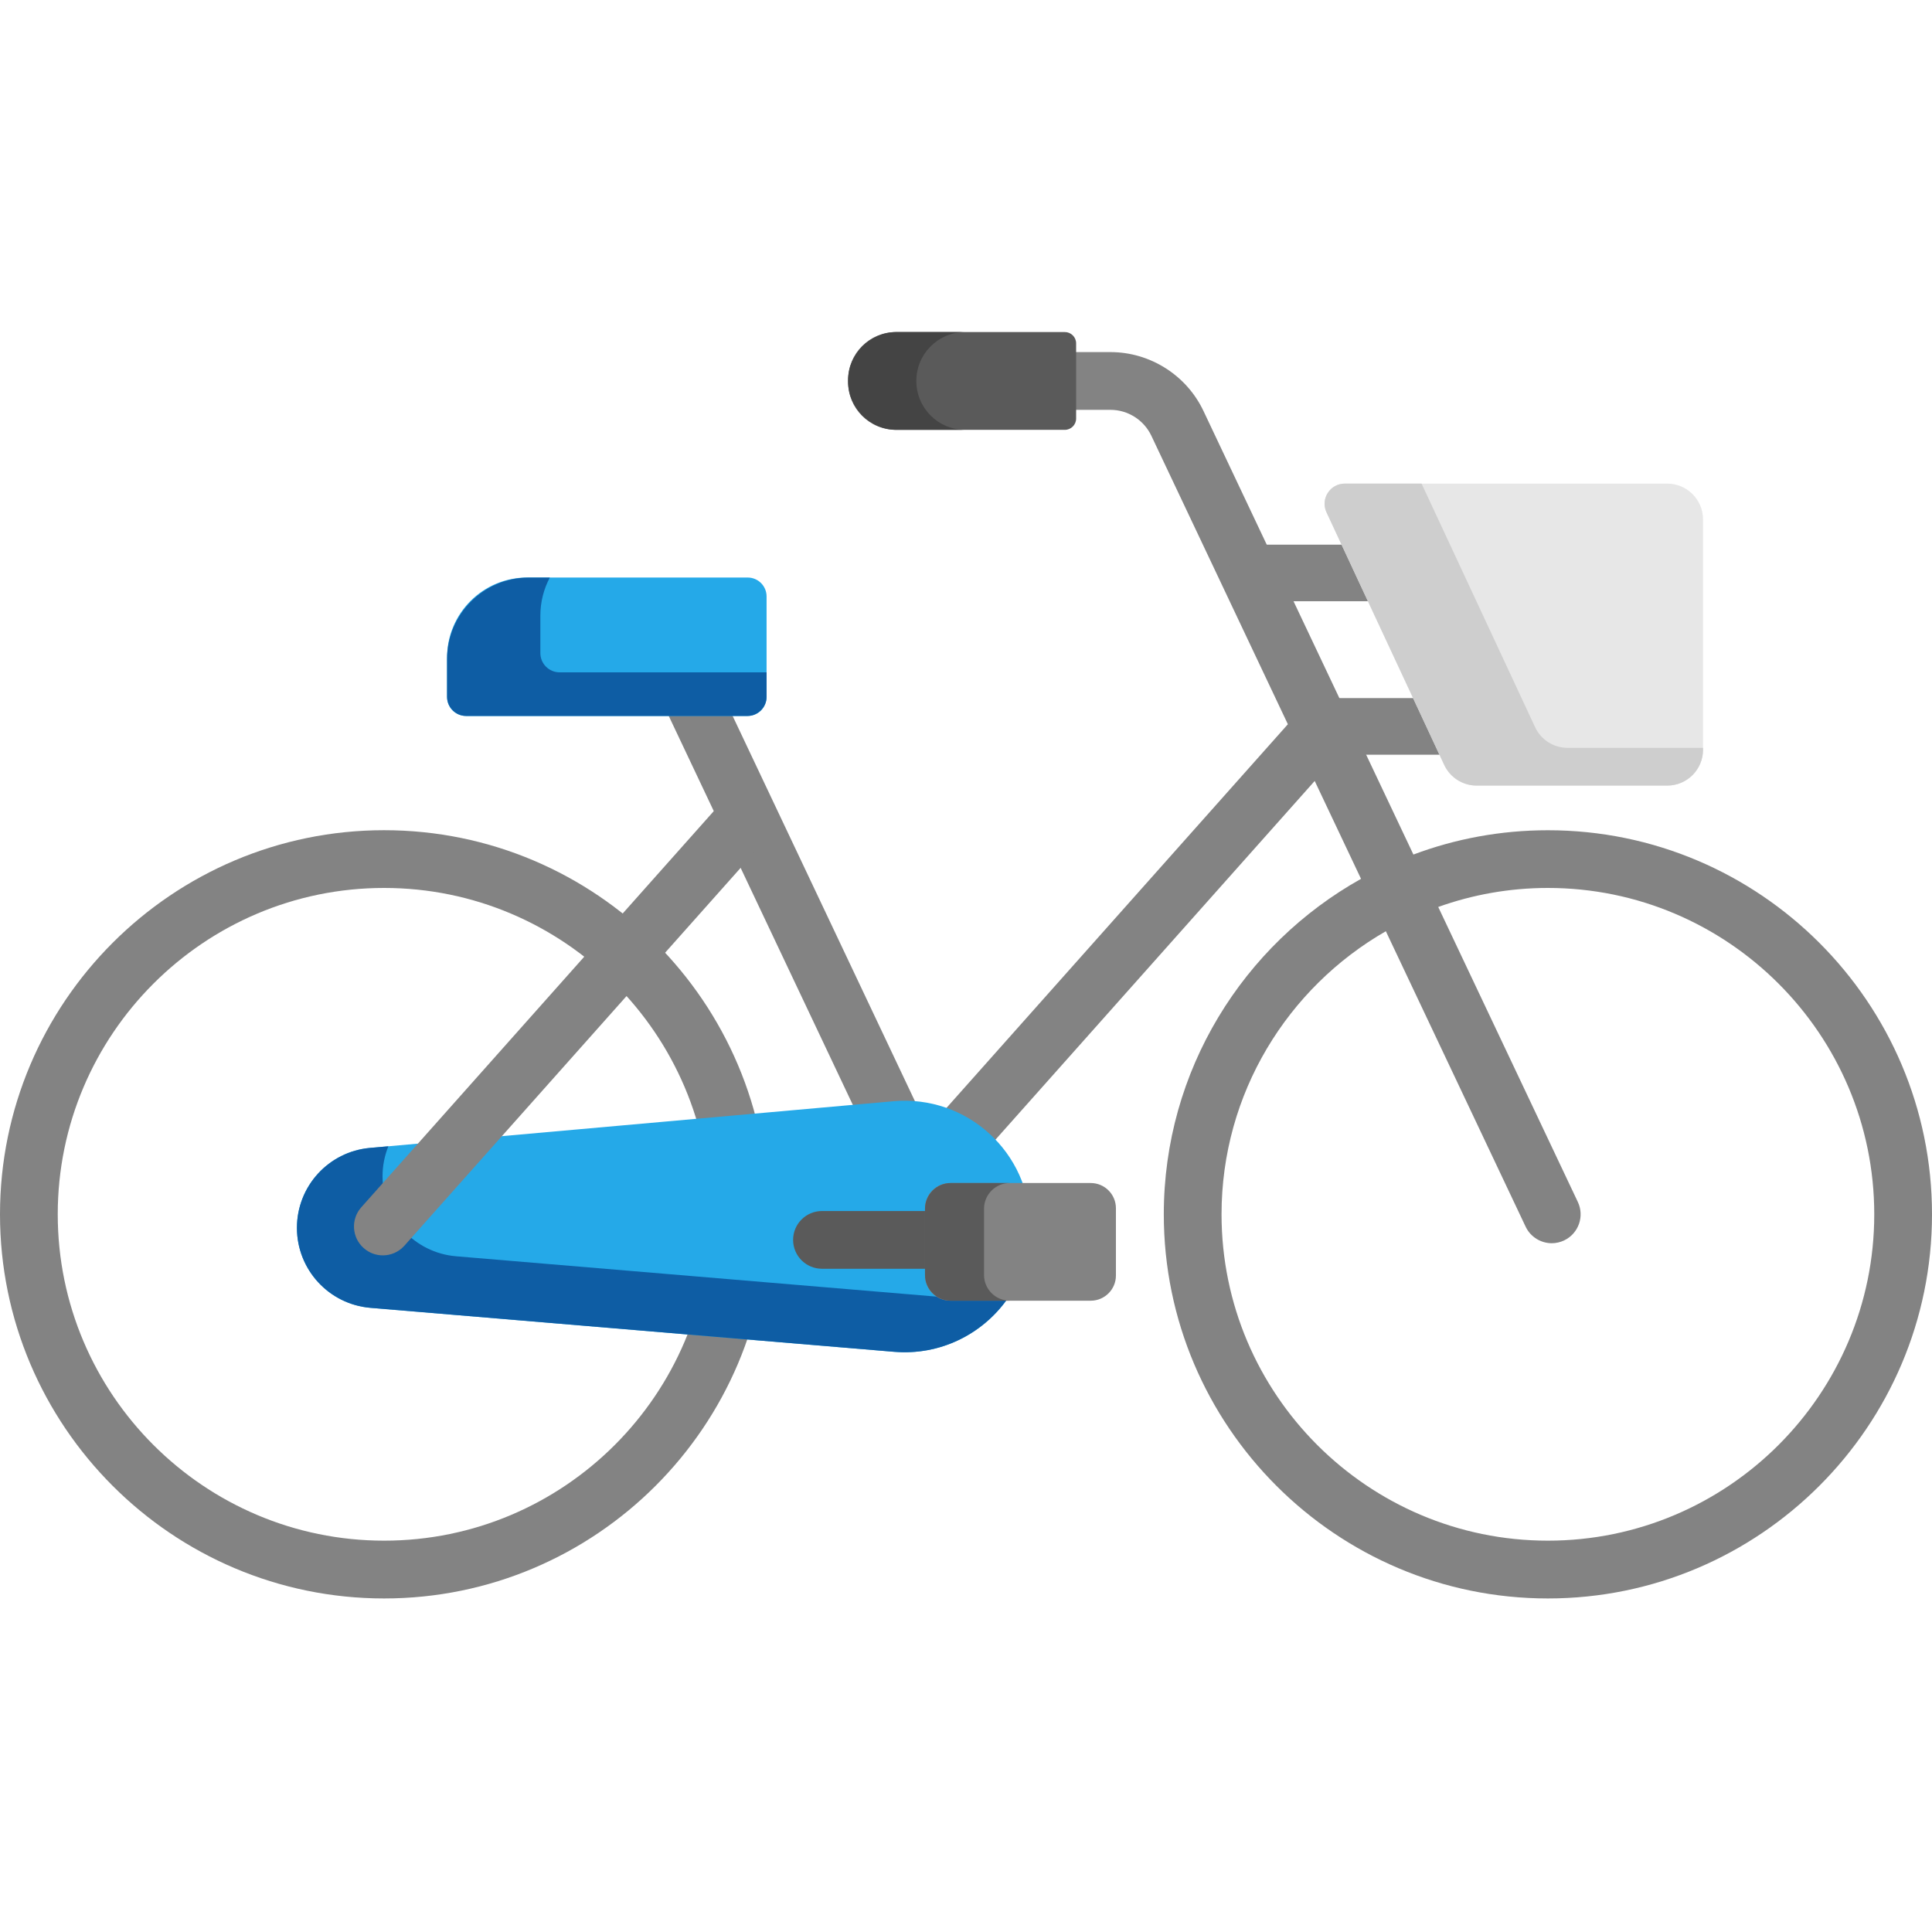
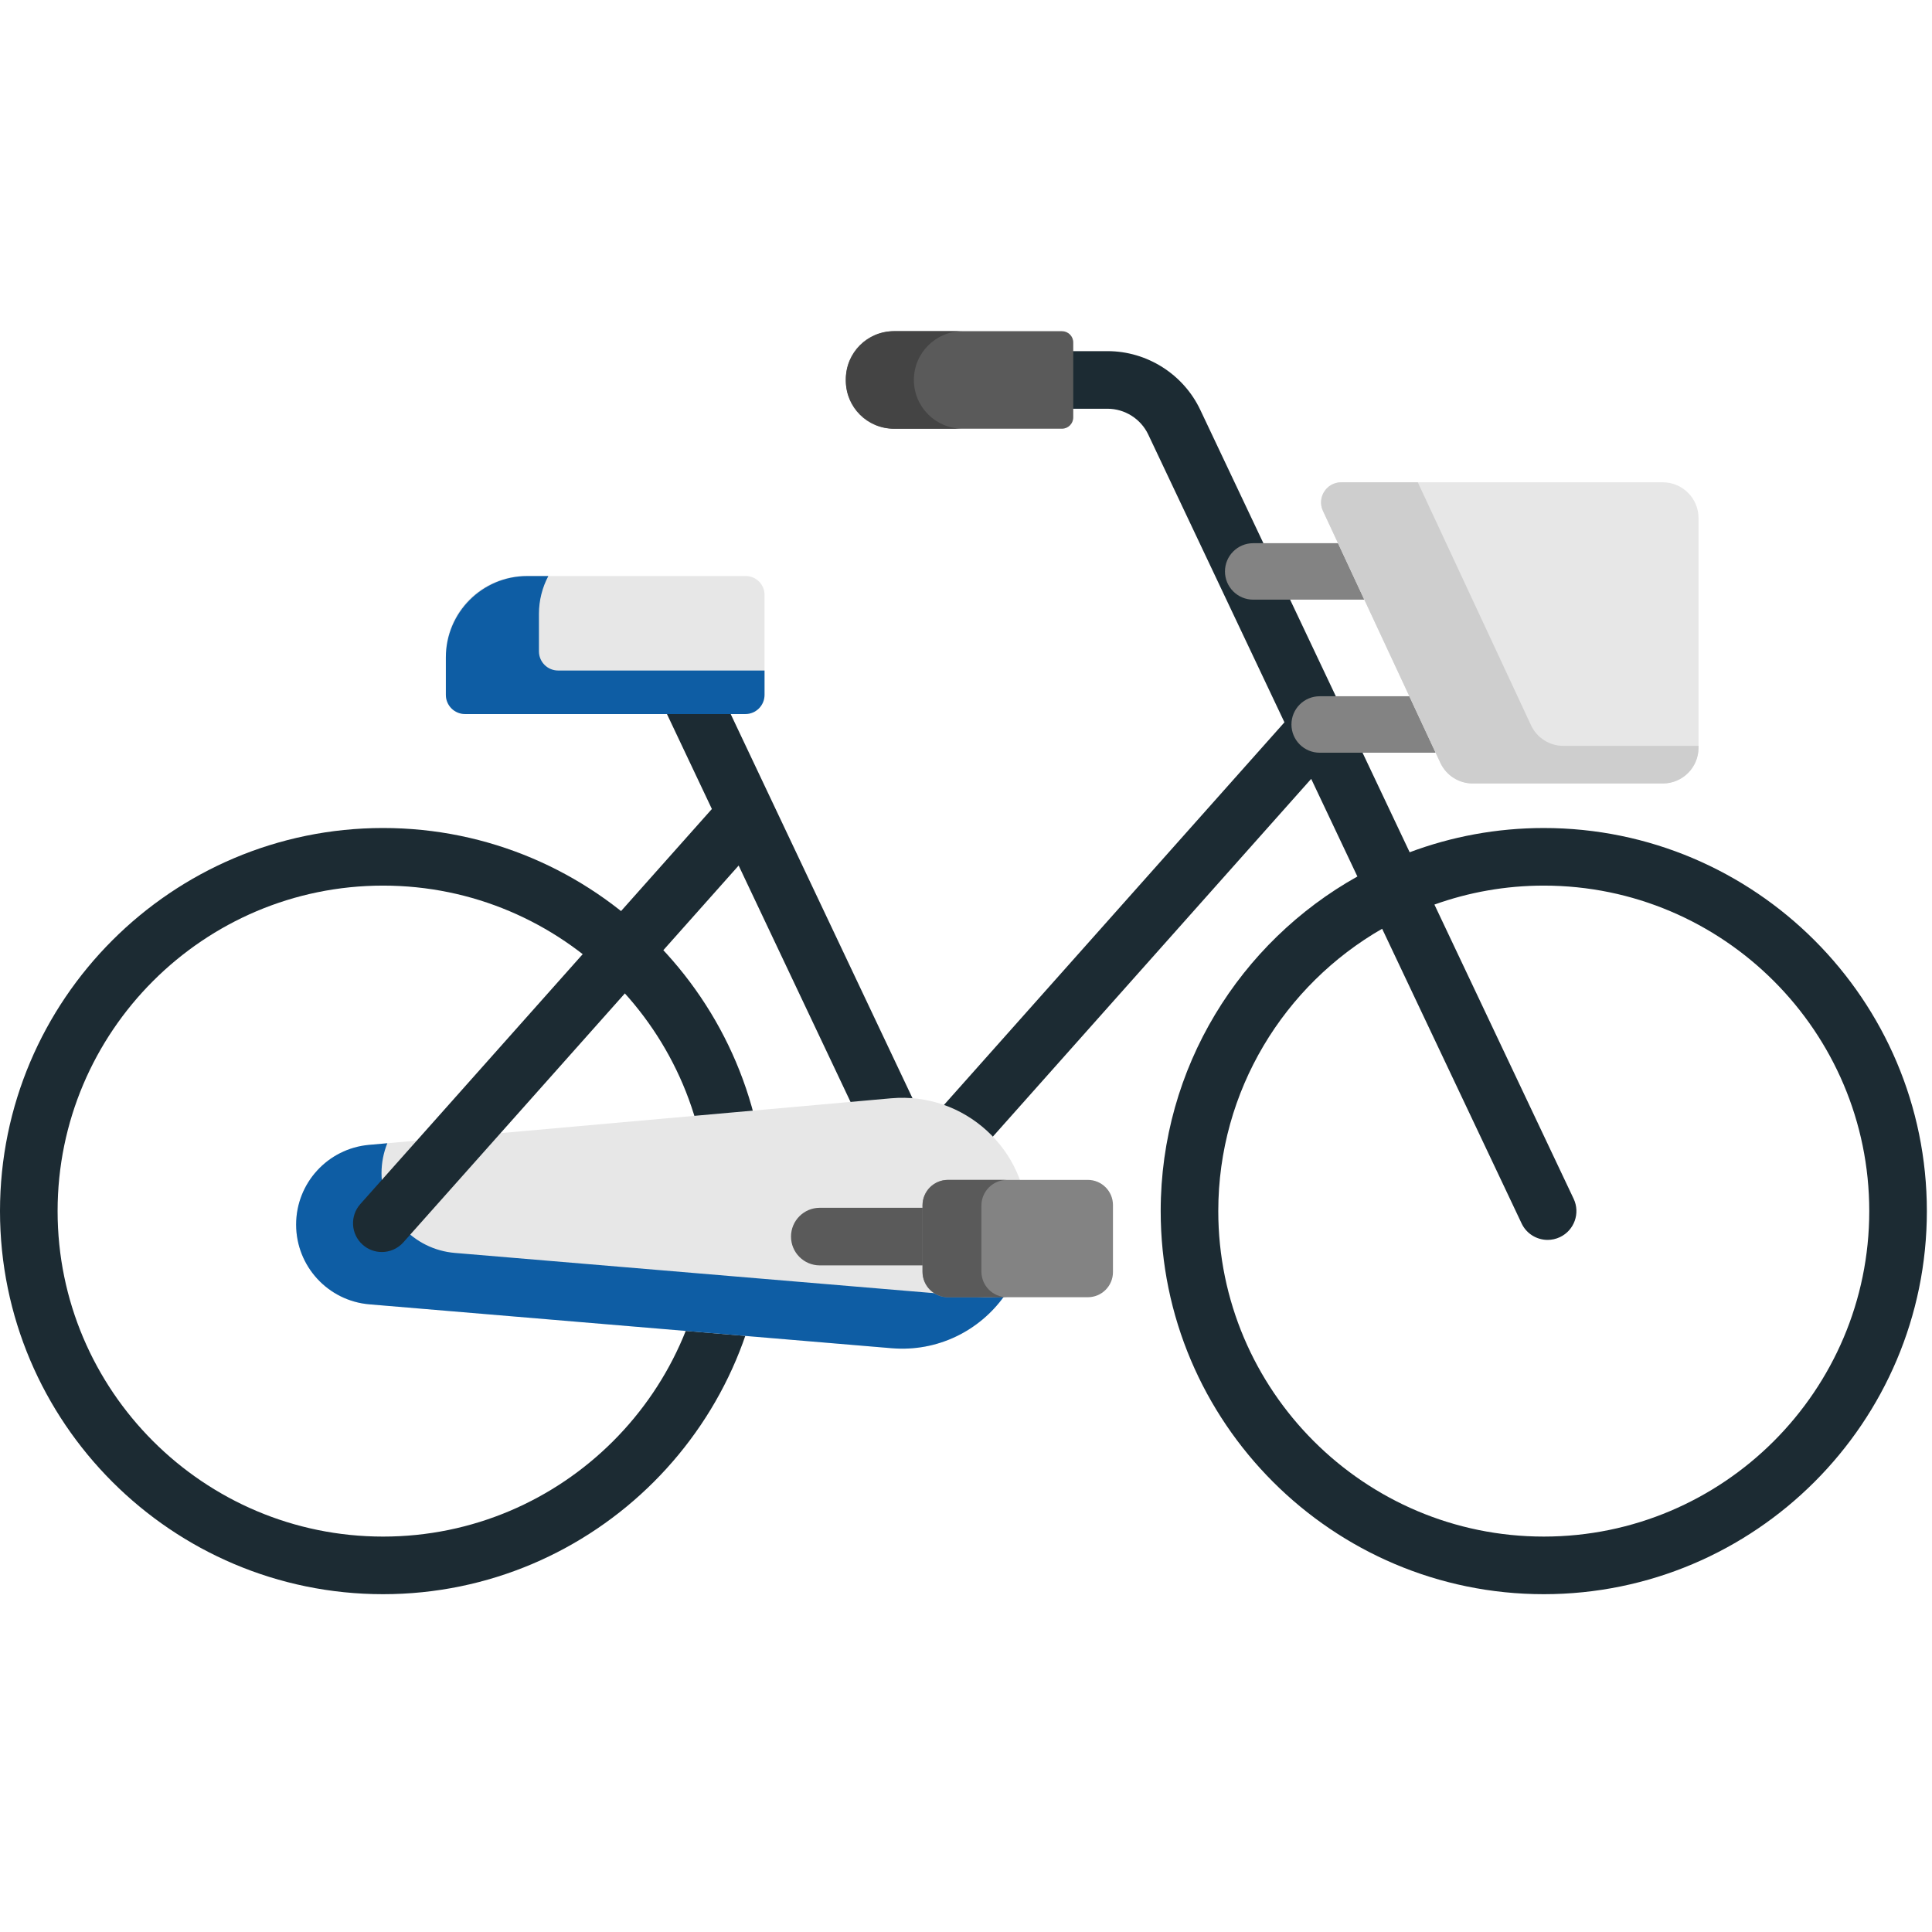
- <svg xmlns="http://www.w3.org/2000/svg" width="45" height="45" viewBox="0 0 45 45" fill="none">
-   <path d="M15.169 14.244C15.505 14.085 15.906 14.228 16.065 14.564L21.614 26.29L29.997 16.869L26.816 10.147C26.642 9.782 26.27 9.546 25.866 9.546H21.904C21.532 9.546 21.231 9.245 21.231 8.873C21.231 8.502 21.532 8.201 21.904 8.201H25.866C26.787 8.201 27.637 8.739 28.031 9.572L32.921 19.904C33.896 19.538 34.952 19.338 36.053 19.338C40.987 19.337 45 23.351 45 28.284C45 33.217 40.987 37.231 36.053 37.231C31.12 37.231 27.107 33.217 27.107 28.284C27.107 24.93 28.962 22.001 31.701 20.47L30.622 18.19L22.51 27.305H20.607L14.849 15.139C14.69 14.804 14.834 14.403 15.169 14.244ZM28.452 28.284C28.452 32.475 31.862 35.885 36.053 35.885C40.245 35.885 43.655 32.475 43.655 28.284C43.655 24.092 40.245 20.682 36.053 20.682C35.158 20.682 34.298 20.839 33.499 21.125L36.751 27.996C36.91 28.332 36.766 28.733 36.431 28.892C36.338 28.936 36.24 28.957 36.144 28.957C35.892 28.957 35.65 28.814 35.535 28.572L32.279 21.69C29.994 23.003 28.452 25.466 28.452 28.284Z" fill="#838383" />
-   <path d="M29.267 14.004H32.021C32.385 14.004 32.68 13.709 32.68 13.345C32.68 12.981 32.385 12.686 32.021 12.686H29.267C28.903 12.686 28.608 12.981 28.608 13.345C28.608 13.709 28.903 14.004 29.267 14.004Z" fill="#838383" />
-   <path d="M30.82 17.579H33.574C33.938 17.579 34.233 17.284 34.233 16.92C34.233 16.555 33.938 16.26 33.574 16.26H30.82C30.456 16.26 30.161 16.555 30.161 16.92C30.161 17.284 30.456 17.579 30.82 17.579Z" fill="#838383" />
-   <path d="M30.896 11.932L33.638 17.815C33.775 18.11 34.07 18.298 34.395 18.298H38.833C39.294 18.298 39.667 17.924 39.667 17.463V12.099C39.667 11.638 39.294 11.264 38.833 11.264H31.322C30.979 11.264 30.751 11.621 30.896 11.932Z" fill="#E7E7E7" />
-   <path d="M31.322 11.264H33.111L35.755 16.936C35.892 17.231 36.187 17.419 36.512 17.419H39.667V17.463C39.667 17.924 39.294 18.298 38.832 18.298H34.395C34.07 18.298 33.775 18.11 33.638 17.815L30.896 11.932C30.751 11.621 30.979 11.264 31.322 11.264Z" fill="#CECECE" />
-   <path d="M8.947 37.231C13.88 37.231 17.893 33.217 17.893 28.284C17.893 23.351 13.88 19.337 8.947 19.337C4.013 19.337 7.62939e-06 23.351 7.62939e-06 28.284C7.62939e-06 33.217 4.013 37.231 8.947 37.231ZM8.947 20.682C13.138 20.682 16.548 24.092 16.548 28.284C16.548 32.476 13.138 35.885 8.947 35.885C4.755 35.885 1.345 32.476 1.345 28.284C1.345 24.092 4.755 20.682 8.947 20.682Z" fill="#838383" />
-   <path d="M20.824 31.486L8.628 30.462C7.66 30.38 6.916 29.571 6.916 28.599C6.916 27.631 7.654 26.823 8.618 26.737L20.809 25.65C22.522 25.497 23.998 26.846 23.998 28.567C23.998 30.281 22.532 31.63 20.824 31.486Z" fill="#25A9E8" />
-   <path d="M8.618 26.737L9.046 26.699C8.958 26.916 8.91 27.152 8.91 27.398C8.91 28.37 9.654 29.179 10.622 29.261L22.818 30.285C23.035 30.303 23.247 30.297 23.453 30.27C22.874 31.078 21.897 31.576 20.824 31.486L8.628 30.462C7.66 30.38 6.916 29.571 6.916 28.599C6.916 27.631 7.654 26.823 8.618 26.737Z" fill="#0E5DA4" />
-   <path d="M17.415 16.676H10.852C10.609 16.676 10.413 16.479 10.413 16.236V15.317C10.413 14.287 11.247 13.452 12.277 13.452H17.415C17.658 13.452 17.855 13.649 17.855 13.892V16.236C17.855 16.479 17.658 16.676 17.415 16.676Z" fill="#25A9E8" />
-   <path d="M12.315 13.453H12.806C12.666 13.717 12.586 14.018 12.586 14.338V15.211C12.586 15.459 12.787 15.66 13.035 15.66H17.855V16.227C17.855 16.475 17.654 16.676 17.407 16.676H10.861C10.614 16.676 10.413 16.475 10.413 16.227V15.355C10.413 14.304 11.264 13.453 12.315 13.453Z" fill="#0E5DA4" />
-   <path d="M19.146 29.552H23.944C24.315 29.552 24.616 29.251 24.616 28.879C24.616 28.508 24.315 28.207 23.944 28.207H19.146C18.774 28.207 18.473 28.508 18.473 28.879C18.473 29.251 18.774 29.552 19.146 29.552Z" fill="#5A5A5A" />
-   <path d="M25.405 30.296H22.132C21.808 30.296 21.545 30.032 21.545 29.708V28.143C21.545 27.818 21.808 27.555 22.132 27.555H25.405C25.729 27.555 25.992 27.818 25.992 28.143V29.708C25.993 30.032 25.729 30.296 25.405 30.296Z" fill="#838383" />
-   <path d="M22.144 27.555H23.519C23.188 27.555 22.92 27.824 22.92 28.155V29.696C22.92 30.027 23.188 30.295 23.519 30.295H22.144C21.813 30.295 21.545 30.027 21.545 29.696V28.155C21.545 27.824 21.813 27.555 22.144 27.555Z" fill="#5A5A5A" />
-   <path d="M24.801 10.012H20.87C20.253 10.012 19.753 9.512 19.753 8.896V8.851C19.753 8.234 20.253 7.734 20.87 7.734H24.801C24.947 7.734 25.065 7.852 25.065 7.998V9.748C25.065 9.894 24.947 10.012 24.801 10.012Z" fill="#5A5A5A" />
-   <path d="M20.892 7.734H22.481C21.852 7.734 21.343 8.244 21.343 8.873C21.343 9.502 21.852 10.012 22.481 10.012H20.892C20.263 10.012 19.753 9.502 19.753 8.873C19.753 8.244 20.263 7.734 20.892 7.734Z" fill="#444444" />
-   <path d="M8.917 29.24C9.103 29.24 9.287 29.163 9.42 29.014L17.855 19.535L16.945 18.533L8.415 28.12C8.168 28.398 8.193 28.823 8.47 29.069C8.599 29.184 8.758 29.24 8.917 29.24Z" fill="#838383" />
+ <svg xmlns="http://www.w3.org/2000/svg" width="100%" height="100%" viewBox="0 0 188 188" version="1.1" xml:space="preserve" style="fill-rule:evenodd;clip-rule:evenodd;stroke-linejoin:round;stroke-miterlimit:2;">
+   <path d="M63.206,59.349c1.397,-0.661 3.068,-0.064 3.731,1.334l23.122,48.857l34.928,-39.253l-13.255,-28.008c-0.722,-1.521 -2.275,-2.505 -3.959,-2.505l-16.508,0c-1.547,0 -2.802,-1.255 -2.802,-2.803c0,-1.547 1.255,-2.802 2.802,-2.802l16.508,0c3.84,0 7.382,2.243 9.024,5.713l20.375,43.05c4.063,-1.523 8.461,-2.359 13.051,-2.359c20.555,-0.001 37.277,16.722 37.277,37.277c0,20.555 -16.722,37.278 -37.277,37.278c-20.556,0 -37.278,-16.723 -37.278,-37.278c0,-13.977 7.732,-26.179 19.141,-32.559l-4.496,-9.5l-33.797,37.981l-7.932,0l-23.991,-50.691c-0.661,-1.399 -0.063,-3.07 1.336,-3.732Zm55.343,58.501c0,17.463 14.208,31.672 31.674,31.672c17.464,0 31.672,-14.207 31.672,-31.672c0,-17.465 -14.208,-31.673 -31.672,-31.673c-3.733,0 -7.315,0.653 -10.642,1.845l13.548,28.629c0.662,1.399 0.064,3.07 -1.333,3.732c-0.388,0.183 -0.797,0.27 -1.198,0.27c-1.05,0 -2.057,-0.593 -2.534,-1.605l-13.57,-28.673c-9.517,5.47 -15.945,15.733 -15.945,27.475Z" style="fill:#1c2b33;fill-rule:nonzero;" />
+   <path d="M121.947,58.352l11.474,0c1.518,0 2.747,-1.231 2.747,-2.747c0,-1.518 -1.229,-2.747 -2.747,-2.747l-11.474,0c-1.517,0 -2.747,1.229 -2.747,2.747c0,1.516 1.23,2.747 2.747,2.747Z" style="fill:#838383;fill-rule:nonzero;" />
+   <path d="M128.415,73.245l11.476,0c1.517,0 2.747,-1.23 2.747,-2.747c0,-1.518 -1.23,-2.746 -2.747,-2.746l-11.476,0c-1.516,0 -2.746,1.228 -2.746,2.746c0,1.517 1.23,2.747 2.746,2.747Z" style="fill:#838383;fill-rule:nonzero;" />
+   <path d="M128.735,49.717l11.424,24.513c0.571,1.226 1.801,2.01 3.154,2.01l18.489,0c1.921,0 3.479,-1.558 3.479,-3.479l0,-22.349c0,-1.922 -1.558,-3.48 -3.479,-3.48l-31.292,0c-1.432,0 -2.38,1.488 -1.775,2.785Z" style="fill:#e7e7e7;fill-rule:nonzero;" />
+   <path d="M130.51,46.932l7.454,0l11.015,23.636c0.571,1.228 1.801,2.012 3.154,2.012l13.148,0l0,0.181c0,1.922 -1.558,3.479 -3.48,3.479l-18.488,0c-1.353,0 -2.583,-0.784 -3.154,-2.01l-11.424,-24.513c-0.605,-1.297 0.343,-2.785 1.775,-2.785Z" style="fill:#cecece;fill-rule:nonzero;" />
+   <path d="M37.278,155.128c20.555,0 37.277,-16.723 37.277,-37.278c0,-20.555 -16.722,-37.278 -37.277,-37.278c-20.555,0 -37.278,16.723 -37.278,37.278c0,20.555 16.723,37.278 37.278,37.278Zm0,-68.951c17.463,0 31.673,14.208 31.673,31.673c0,17.465 -14.208,31.673 -31.673,31.673c-17.465,-0.001 -31.673,-14.208 -31.673,-31.673c0,-17.465 14.208,-31.673 31.673,-31.673Z" style="fill:#1c2b33;fill-rule:nonzero;" />
+   <path d="M86.766,131.193l-50.814,-4.269c-4.034,-0.339 -7.137,-3.712 -7.137,-7.761c0,-4.033 3.078,-7.398 7.095,-7.758l50.793,-4.531c7.14,-0.639 13.29,4.986 13.29,12.156c0,7.142 -6.108,12.76 -13.227,12.163Z" style="fill:#e7e7e7;fill-rule:nonzero;" />
+   <path d="M35.91,111.405l1.78,-0.158c-0.364,0.903 -0.565,1.885 -0.565,2.912c0,4.049 3.101,7.422 7.135,7.761l50.816,4.267c0.901,0.076 1.785,0.051 2.644,-0.063c-2.411,3.368 -6.482,5.445 -10.954,5.069l-50.814,-4.269c-4.034,-0.339 -7.137,-3.712 -7.137,-7.761c0,-4.033 3.078,-7.398 7.095,-7.758Z" style="fill:#0e5da4;fill-rule:nonzero;" />
+   <path d="M72.564,69.483l-27.347,-0.001c-1.011,0.001 -1.831,-0.82 -1.831,-1.83l0,-3.833c0,-4.288 3.478,-7.767 7.768,-7.767l21.41,0c1.011,0 1.831,0.821 1.831,1.831l0,9.767c0,1.012 -0.82,1.832 -1.831,1.832Z" style="fill:#e7e7e7;fill-rule:nonzero;" />
+   <path d="M51.311,56.053l2.047,0c-0.582,1.102 -0.915,2.356 -0.915,3.691l0,3.635c0,1.033 0.837,1.869 1.869,1.869l20.083,0l0,2.367c0,1.031 -0.837,1.868 -1.868,1.868l-27.273,0c-1.031,0 -1.868,-0.837 -1.868,-1.868l0,-3.637c0,-4.377 3.549,-7.925 7.925,-7.925Z" style="fill:#0e5da4;fill-rule:nonzero;" />
+   <path d="M79.774,123.133l19.991,0c1.548,0 2.803,-1.255 2.803,-2.803c0,-1.547 -1.255,-2.802 -2.803,-2.802l-19.991,0c-1.548,0 -2.802,1.255 -2.802,2.802c0,1.548 1.254,2.803 2.802,2.803Z" style="fill:#5a5a5a;fill-rule:nonzero;" />
+   <path d="M105.854,126.231l-13.636,0c-1.352,0 -2.448,-1.097 -2.448,-2.449l0,-6.52c0,-1.352 1.096,-2.448 2.448,-2.448l13.636,0c1.351,0 2.447,1.096 2.447,2.448l0,6.52c0.002,1.352 -1.096,2.449 -2.447,2.449Z" style="fill:#838383;fill-rule:nonzero;" />
+   <path d="M92.268,114.814l5.729,0c-1.38,0 -2.497,1.119 -2.497,2.498l0,6.42c0,1.38 1.117,2.498 2.497,2.498l-5.729,0c-1.38,0 -2.498,-1.118 -2.498,-2.498l0,-6.42c0,-1.379 1.118,-2.498 2.498,-2.498Z" style="fill:#5a5a5a;fill-rule:nonzero;" />
+   <path d="M103.338,41.717l-16.381,0c-2.57,0 -4.651,-2.083 -4.651,-4.651l0,-0.189c0,-2.568 2.081,-4.65 4.651,-4.65l16.38,0c0.607,0 1.099,0.492 1.099,1.098l0,7.293c0,0.606 -0.492,1.099 -1.099,1.099Z" style="fill:#5a5a5a;fill-rule:nonzero;" />
+   <path d="M87.051,32.227l6.622,0c-2.621,0 -4.745,2.124 -4.745,4.745c0,2.62 2.124,4.745 4.745,4.745l-6.622,0c-2.621,0 -4.745,-2.125 -4.745,-4.745c0,-2.621 2.124,-4.745 4.745,-4.745Z" style="fill:#444;fill-rule:nonzero;" />
+   <path d="M37.155,121.832c0.772,0 1.54,-0.317 2.094,-0.94l35.146,-39.497l-3.789,-4.173l-35.544,39.945c-1.029,1.156 -0.926,2.927 0.23,3.956c0.535,0.476 1.2,0.709 1.863,0.709Z" style="fill:#1c2b33;fill-rule:nonzero;" />
</svg>
